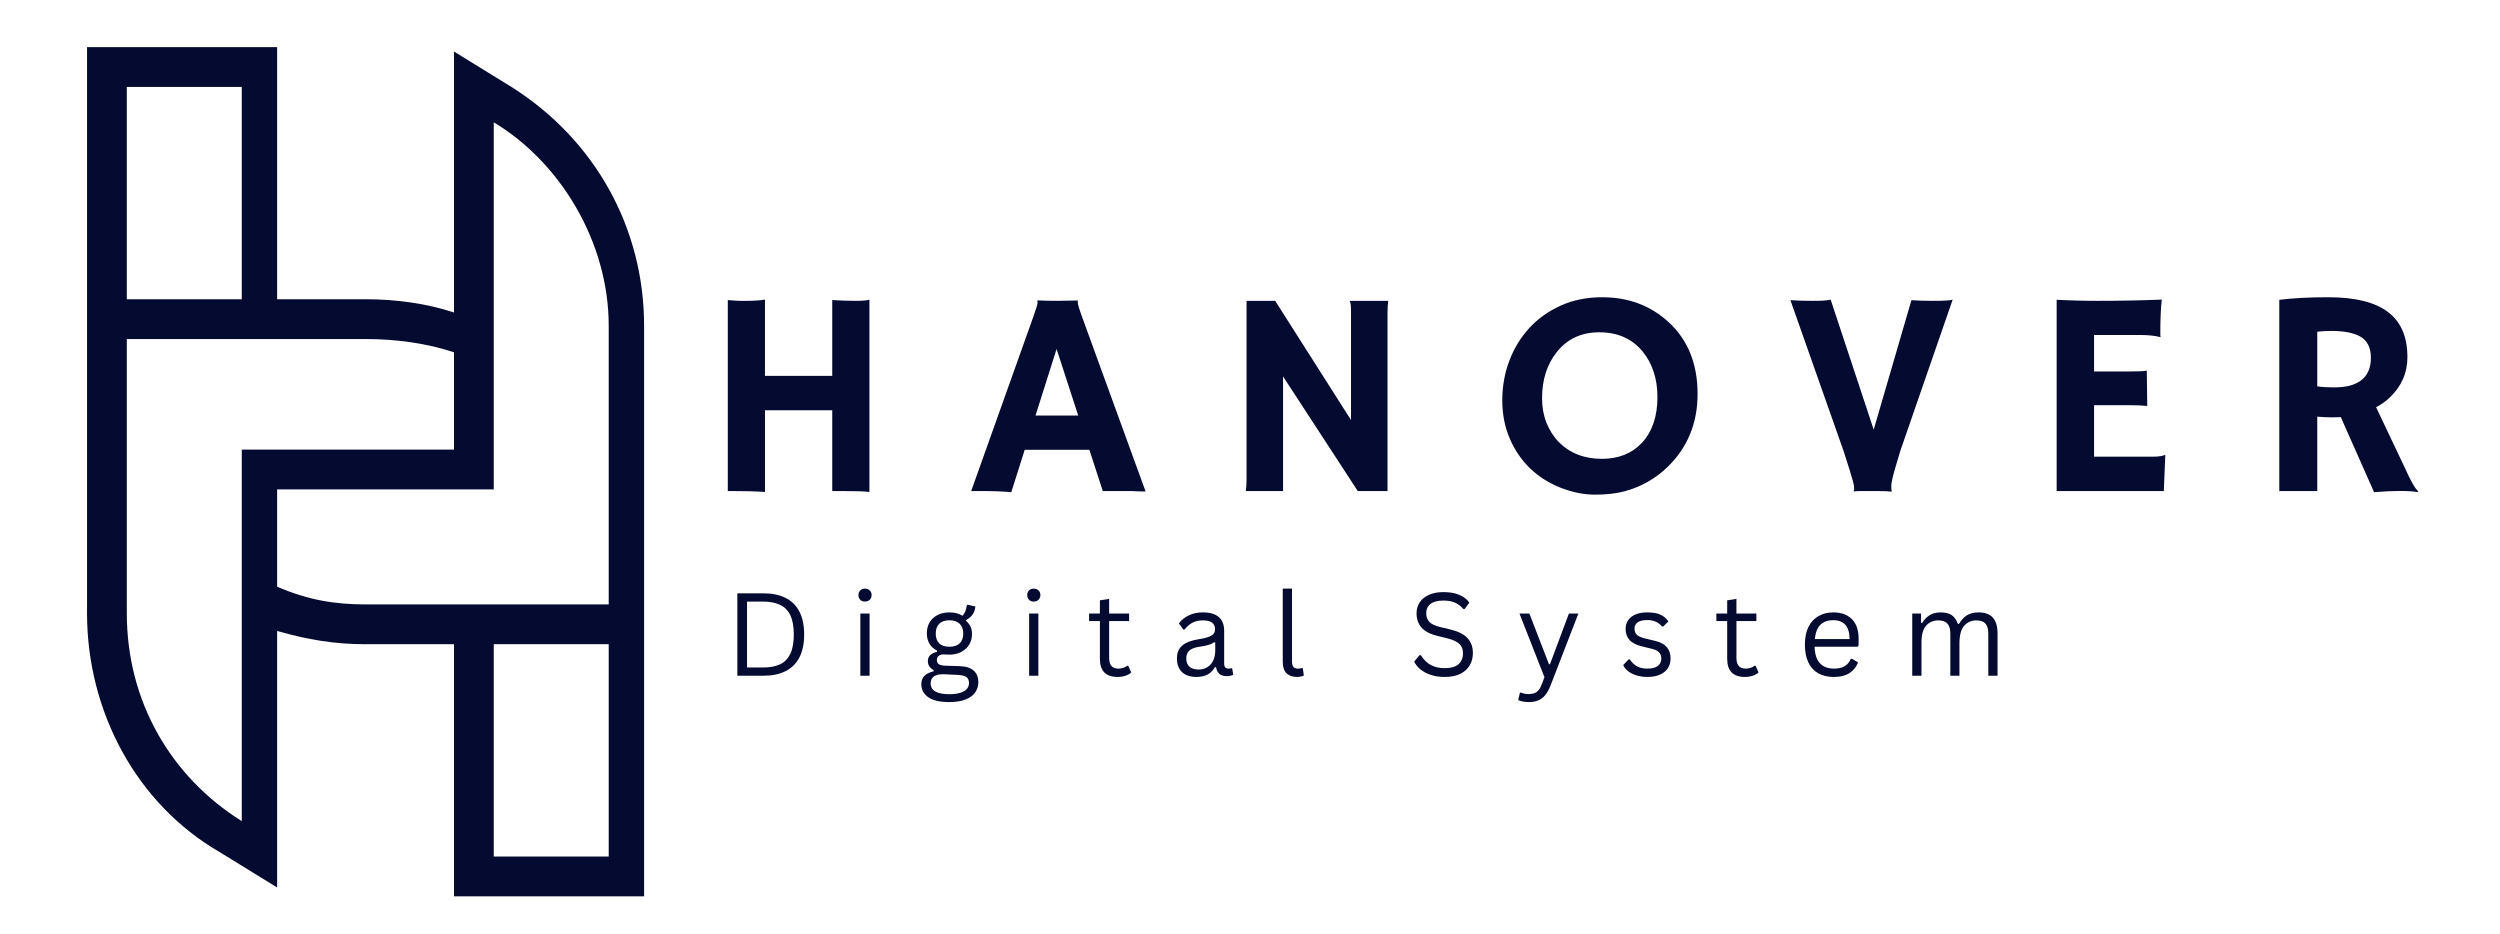
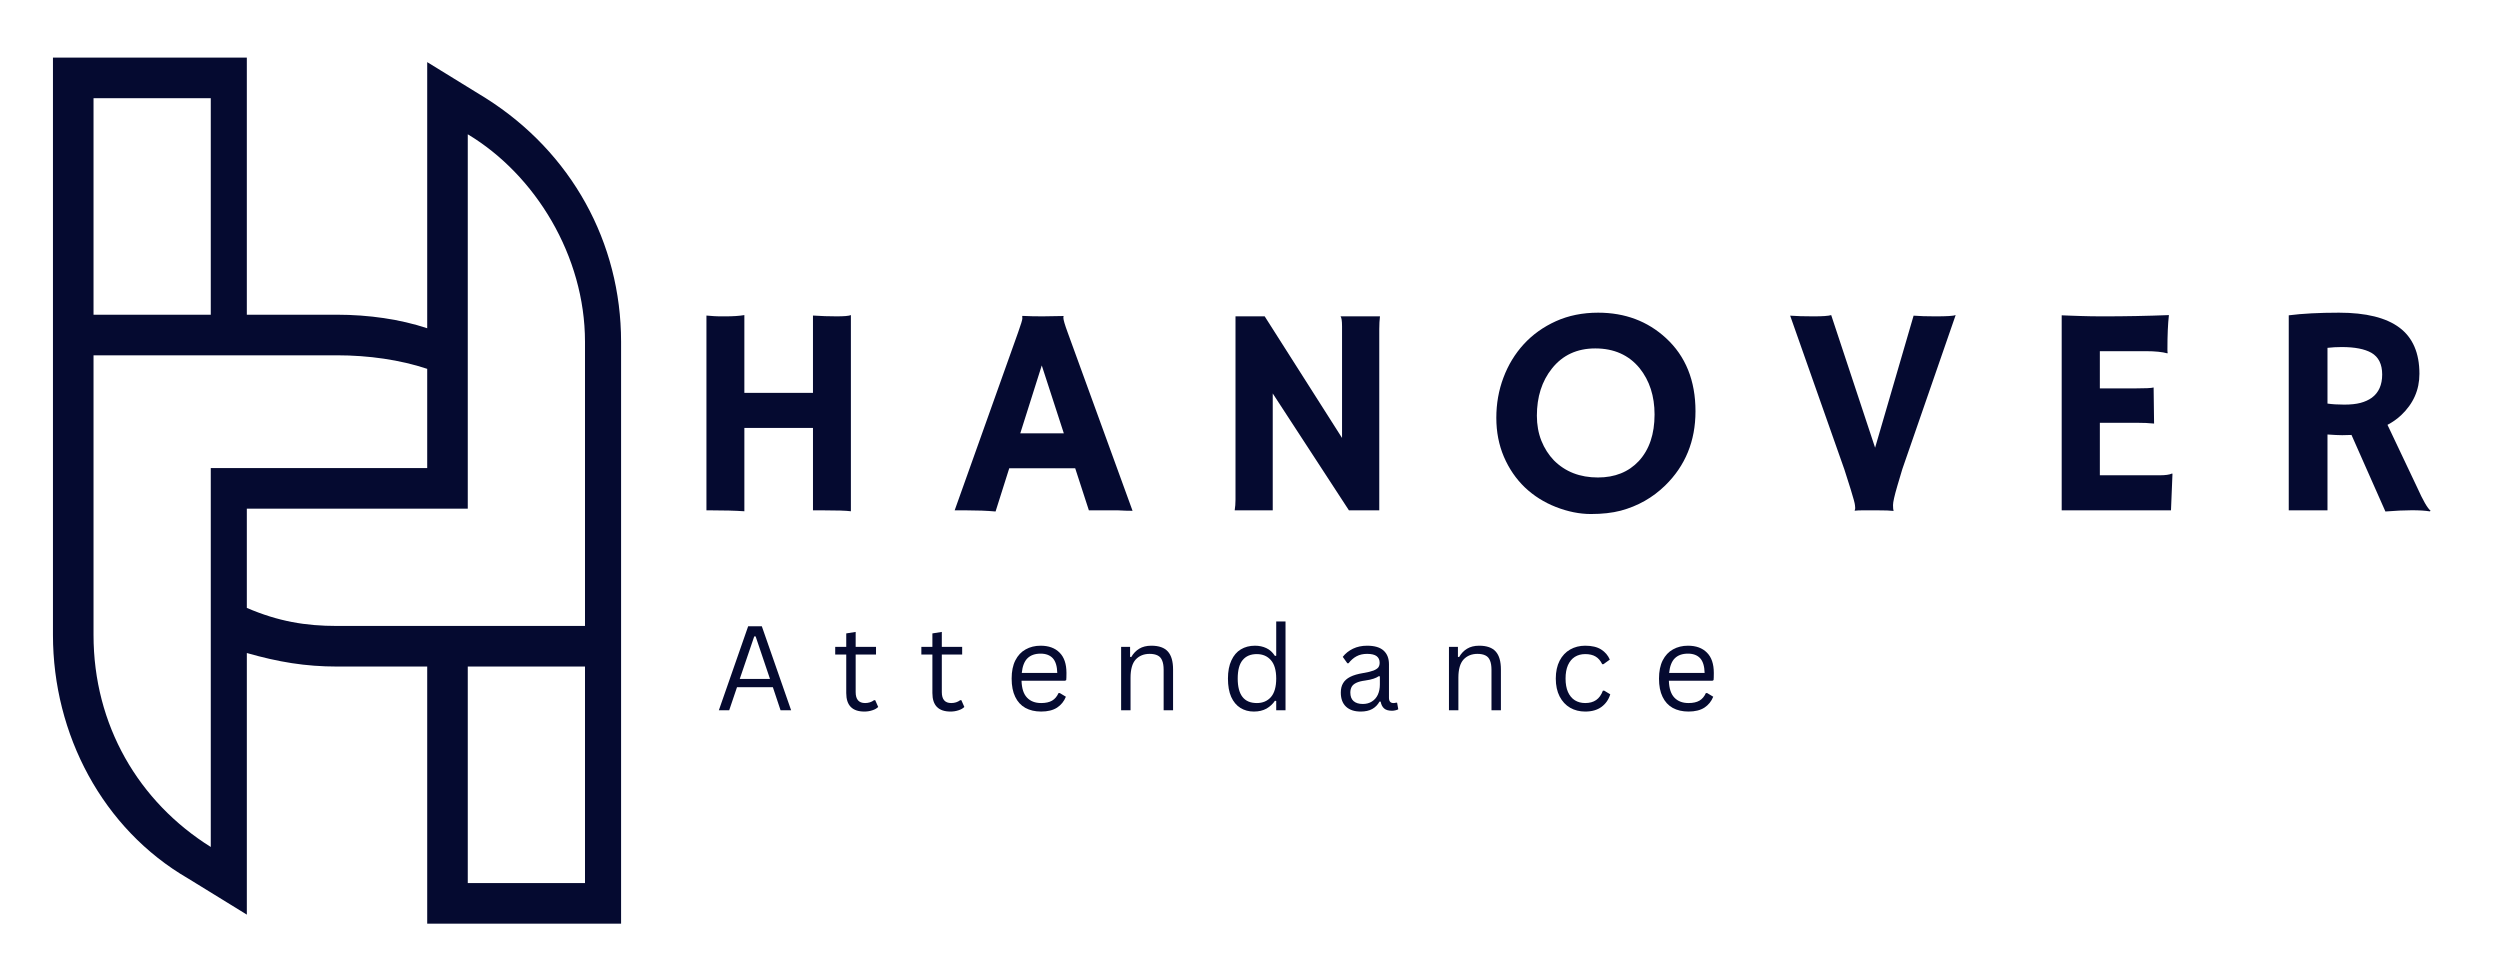
- <svg xmlns="http://www.w3.org/2000/svg" width="12.229cm" zoomAndPan="magnify" viewBox="0 0 346.654 129.478" height="4.568cm" preserveAspectRatio="xMidYMid meet" version="1.0" id="svg179">
+ <svg xmlns="http://www.w3.org/2000/svg" width="453.205" zoomAndPan="magnify" viewBox="0 0 339.904 133.228" height="177.638" preserveAspectRatio="xMidYMid meet" version="1.0" id="svg149">
  <defs id="defs7">
    <g id="g2" />
-     <clipPath id="d7990f610a">
+     <clipPath id="911b68e4e4">
      <path d="m 17.617,104.387 h 77.25 v 117.75 h -77.25 z m 0,0" clip-rule="nonzero" id="path4" />
    </clipPath>
  </defs>
-   <g fill="#050a30" fill-opacity="1" id="g129">
-     <g transform="translate(191.792,191.5478)" id="g127">
-       <g id="g125" />
-     </g>
-   </g>
-   <g id="g1080" transform="translate(-5.553093,-97.85711)">
-     <g clip-path="url(#d7990f610a)" id="g11">
+   <g id="g1038" transform="translate(-10.4209,-96.55532)">
+     <g clip-path="url(#911b68e4e4)" id="g11">
      <path fill="#050a30" d="m 74.02,165.715 v -33.73 11.039 -28.211 c 9.195,5.52 15.938,16.559 15.938,28.211 v 38.637 H 56.242 c -4.293,0 -7.969,-0.613 -12.262,-2.453 v -13.492 z m -30.039,19.625 v 35.57 l -7.969,-4.906 c -11.648,-6.746 -18.391,-19.625 -18.391,-33.117 v -78.5 h 26.359 v 34.957 h 12.262 c 4.289,0 8.582,0.613 12.262,1.84 V 105 l 7.969,4.906 c 11.648,7.359 18.391,19.625 18.391,33.117 v 79.113 H 68.504 V 187.18 H 56.242 c -4.293,0 -7.969,-0.613 -12.262,-1.84 z m -20.844,-45.996 h 15.941 v -29.438 H 23.137 Z m 45.367,7.359 c -3.68,-1.227 -7.973,-1.84 -12.262,-1.84 H 23.137 v 38.023 c 0,12.266 6.133,22.691 15.941,28.824 v -28.824 11.652 -34.344 c 9.809,0 19.617,0 29.426,0 z m 5.516,40.477 v 29.438 h 15.938 v -29.438 z m 0,0" fill-opacity="1" fill-rule="evenodd" id="path9" />
    </g>
    <g fill="#050a30" fill-opacity="1" id="g19">
      <g transform="translate(102.8604,165.9422)" id="g17">
        <g id="g15">
          <path d="M 8.766,0.125 C 7.492,0.039 5.988,0 4.25,0 H 3.609 v -26.484 c 0.82,0.074 1.406,0.109 1.75,0.109 h 0.812 c 1.039,0 1.906,-0.055 2.594,-0.172 v 10.578 h 9.328 v -10.516 c 1.094,0.074 2.16,0.109 3.203,0.109 1.039,0 1.691,-0.055 1.953,-0.172 V 0.125 C 22.613,0.039 21.359,0 19.484,0 H 18.094 V -11.203 H 8.766 Z m 0,0" id="path13" />
        </g>
      </g>
    </g>
    <g fill="#050a30" fill-opacity="1" id="g27">
      <g transform="translate(140.4358,165.9422)" id="g25">
        <g id="g23">
          <path d="M 5.344,0.156 C 4.195,0.051 2.863,0 1.344,0 h -1.562 l 8.625,-24.188 c 0.383,-1.082 0.578,-1.711 0.578,-1.891 0,-0.176 -0.008,-0.285 -0.016,-0.328 l 0.016,-0.031 c 0.863,0.043 1.773,0.062 2.734,0.062 0.789,0 1.742,-0.016 2.859,-0.047 l 0.016,0.047 c -0.023,0.055 -0.031,0.121 -0.031,0.203 0,0.262 0.195,0.934 0.594,2.016 L 23.969,0.062 C 23.695,0.051 23.383,0.047 23.031,0.047 23.031,0.047 22.688,0.031 22,0 21.664,0 21.367,0 21.109,0 H 18.031 l -1.859,-5.719 h -8.969 z m 9.281,-10.625 -3,-9.234 -2.922,9.234 z m 0,0" id="path21" />
        </g>
      </g>
    </g>
    <g fill="#050a30" fill-opacity="1" id="g35">
      <g transform="translate(174.6988,165.9422)" id="g33">
        <g id="g31">
          <path d="M 3.594,0 C 3.664,-0.445 3.703,-0.938 3.703,-1.469 V -26.375 h 3.969 L 18.188,-9.844 v -15.188 c 0,-0.727 -0.07,-1.176 -0.203,-1.344 h 5.359 c -0.062,0.523 -0.094,1.102 -0.094,1.734 V 0 H 19.125 L 8.766,-15.891 V 0 Z m 0,0" id="path29" />
        </g>
      </g>
    </g>
    <g fill="#050a30" fill-opacity="1" id="g43">
      <g transform="translate(212.1751,165.9422)" id="g41">
        <g id="g39">
          <path d="M 5.562,-3.125 C 4.363,-4.281 3.414,-5.664 2.719,-7.281 2.031,-8.895 1.688,-10.66 1.688,-12.578 c 0,-1.926 0.32,-3.75 0.969,-5.469 0.645,-1.719 1.566,-3.234 2.766,-4.547 1.207,-1.312 2.664,-2.352 4.375,-3.125 1.707,-0.77 3.617,-1.156 5.734,-1.156 3.645,0 6.719,1.152 9.219,3.453 2.676,2.461 4.016,5.777 4.016,9.953 0,4.043 -1.375,7.406 -4.125,10.094 -1.699,1.656 -3.715,2.797 -6.047,3.422 C 17.438,0.348 16.086,0.5 14.547,0.5 c -1.543,0 -3.125,-0.32 -4.75,-0.953 C 8.18,-1.086 6.77,-1.977 5.562,-3.125 Z m 1.641,-9.734 c 0,1.23 0.203,2.359 0.609,3.391 0.414,1.031 0.984,1.922 1.703,2.672 1.551,1.555 3.547,2.328 5.984,2.328 2.312,0 4.164,-0.742 5.562,-2.234 1.426,-1.551 2.141,-3.66 2.141,-6.328 0,-2.508 -0.68,-4.609 -2.031,-6.297 -1.469,-1.789 -3.48,-2.688 -6.031,-2.688 -2.48,0 -4.445,0.914 -5.891,2.734 -1.367,1.711 -2.047,3.852 -2.047,6.422 z m 0,0" id="path37" />
        </g>
      </g>
    </g>
    <g fill="#050a30" fill-opacity="1" id="g51">
      <g transform="translate(253.1422,165.9422)" id="g49">
        <g id="g47">
          <path d="M 14.703,0.078 C 14.273,0.023 13.578,0 12.609,0 H 10.438 C 10.07,0 9.75,0.016 9.469,0.047 L 9.438,0 c 0.051,-0.094 0.078,-0.195 0.078,-0.312 0,-0.125 -0.012,-0.25 -0.031,-0.375 -0.012,-0.133 -0.062,-0.375 -0.156,-0.719 C 9.234,-1.75 9.086,-2.242 8.891,-2.891 l -0.844,-2.656 -7.375,-20.922 c 0.82,0.062 1.867,0.094 3.141,0.094 1.27,0 2.082,-0.055 2.438,-0.172 l 5.969,18.031 5.234,-17.953 c 0.789,0.062 1.77,0.094 2.938,0.094 1.582,0 2.508,-0.055 2.781,-0.172 l -7.25,20.938 c 0,0 -0.23,0.773 -0.688,2.312 -0.387,1.324 -0.578,2.184 -0.578,2.578 0,0.387 0.023,0.633 0.078,0.734 z m 0,0" id="path45" />
        </g>
      </g>
    </g>
    <g fill="#050a30" fill-opacity="1" id="g59">
      <g transform="translate(287.3259,165.9422)" id="g57">
        <g id="g55">
          <path d="M 16.688,-4.766 C 17.5,-4.766 18.066,-4.844 18.391,-5 L 18.469,-4.984 18.266,0 H 3.406 v -26.516 c 0.363,0.023 0.766,0.039 1.203,0.047 l 1.375,0.047 C 6.91,-26.391 7.914,-26.375 9,-26.375 c 3.031,0 6.023,-0.055 8.984,-0.172 -0.137,1.168 -0.203,2.727 -0.203,4.672 0,0.211 0.008,0.367 0.031,0.469 l -0.031,0.062 c -0.699,-0.195 -1.68,-0.297 -2.938,-0.297 h -6.25 v 5.062 h 4.703 c 1.445,0 2.316,-0.039 2.609,-0.125 l 0.062,4.906 c -0.637,-0.07 -1.453,-0.109 -2.453,-0.109 H 8.594 v 7.141 z m 0,0" id="path53" />
        </g>
      </g>
    </g>
    <g fill="#050a30" fill-opacity="1" id="g67">
      <g transform="translate(318.1972,165.9422)" id="g65">
        <g id="g63">
          <path d="m 11.938,-10.25 c -0.398,0.023 -0.82,0.031 -1.266,0.031 -0.449,0 -1.117,-0.031 -2,-0.094 V 0 H 3.406 v -26.516 c 1.852,-0.238 4.129,-0.359 6.828,-0.359 3.676,0 6.414,0.68 8.219,2.031 1.812,1.355 2.719,3.449 2.719,6.281 0,2.188 -0.828,4.062 -2.484,5.625 -0.543,0.512 -1.164,0.949 -1.859,1.312 L 20.875,-3.094 c 0.789,1.762 1.395,2.809 1.812,3.141 l -0.094,0.094 C 21.312,-0.066 19.297,-0.062 16.547,0.156 Z m -1.328,-11.953 c -0.68,0 -1.324,0.039 -1.938,0.109 v 7.578 c 0.645,0.094 1.406,0.141 2.281,0.141 0.875,0 1.609,-0.078 2.203,-0.234 C 13.75,-14.766 14.266,-15 14.703,-15.312 c 0.938,-0.695 1.406,-1.75 1.406,-3.156 0,-1.406 -0.492,-2.391 -1.469,-2.953 -0.918,-0.52 -2.262,-0.781 -4.031,-0.781 z m 0,0" id="path61" />
        </g>
      </g>
    </g>
    <g fill="#050a30" fill-opacity="1" id="g75">
-       <g transform="translate(106.0605,191.5478)" id="g73">
+       <g transform="translate(107.7034,193.1276)" id="g73">
        <g id="g71">
-           <path d="m 5.422,-11.422 c 1.156,0 2.148,0.211 2.984,0.625 0.832,0.406 1.473,1.039 1.922,1.891 C 10.773,-8.062 11,-7 11,-5.719 11,-4.438 10.773,-3.367 10.328,-2.516 9.879,-1.672 9.238,-1.039 8.406,-0.625 7.57,-0.207 6.578,0 5.422,0 h -3.688 v -11.422 z m -0.125,10.281 c 0.945,0 1.734,-0.145 2.359,-0.438 0.625,-0.301 1.098,-0.785 1.422,-1.453 C 9.398,-3.707 9.562,-4.602 9.562,-5.719 9.562,-6.832 9.398,-7.723 9.078,-8.391 8.754,-9.055 8.281,-9.535 7.656,-9.828 7.031,-10.129 6.242,-10.281 5.297,-10.281 h -2.219 v 9.141 z m 0,0" id="path69" />
+           <path d="M 10.281,0 H 8.844 L 7.797,-3.141 h -4.875 L 1.859,0 H 0.453 L 4.438,-11.422 h 1.859 z m -5.016,-10.047 -1.969,5.781 H 7.406 l -1.953,-5.781 z m 0,0" id="path69" />
        </g>
      </g>
    </g>
    <g fill="#050a30" fill-opacity="1" id="g83">
-       <g transform="translate(123.3502,191.5478)" id="g81">
+       <g transform="translate(123.5871,193.1276)" id="g81">
        <g id="g79">
-           <path d="m 2.141,-10.281 c -0.273,0 -0.492,-0.082 -0.656,-0.25 -0.168,-0.176 -0.25,-0.395 -0.25,-0.656 0,-0.258 0.082,-0.473 0.25,-0.641 0.164,-0.164 0.383,-0.25 0.656,-0.25 0.27,0 0.488,0.086 0.656,0.25 0.176,0.168 0.266,0.383 0.266,0.641 0,0.262 -0.09,0.48 -0.266,0.656 -0.168,0.168 -0.387,0.25 -0.656,0.25 z M 1.5,0 V -8.625 H 2.781 V 0 Z m 0,0" id="path77" />
+           <path d="m 5.828,-1.375 0.406,0.922 C 6.035,-0.254 5.77,-0.102 5.438,0 5.102,0.113 4.742,0.172 4.359,0.172 c -1.648,0 -2.469,-0.836 -2.469,-2.516 v -5.234 h -1.5 V -8.625 h 1.5 v -1.828 l 1.281,-0.203 V -8.625 H 5.938 v 1.047 H 3.172 v 5.109 c 0,0.992 0.426,1.484 1.281,1.484 0.469,0 0.875,-0.129 1.219,-0.391 z m 0,0" id="path77" />
        </g>
      </g>
    </g>
    <g fill="#050a30" fill-opacity="1" id="g91">
-       <g transform="translate(132.7746,191.5478)" id="g89">
+       <g transform="translate(135.3,193.1276)" id="g89">
        <g id="g87">
-           <path d="m 4.438,3.656 c -1.355,0 -2.344,-0.23 -2.969,-0.688 -0.625,-0.449 -0.938,-1.047 -0.938,-1.797 0,-0.48 0.145,-0.867 0.438,-1.156 0.289,-0.289 0.711,-0.5 1.266,-0.625 v -0.156 C 1.973,-0.922 1.773,-1.098 1.641,-1.297 1.504,-1.504 1.438,-1.75 1.438,-2.031 c 0,-0.332 0.102,-0.602 0.312,-0.812 0.219,-0.207 0.535,-0.363 0.953,-0.469 v -0.172 c -0.938,-0.488 -1.406,-1.289 -1.406,-2.406 0,-0.562 0.125,-1.062 0.375,-1.5 0.258,-0.438 0.625,-0.773 1.094,-1.016 0.477,-0.25 1.031,-0.375 1.656,-0.375 0.727,0 1.332,0.156 1.812,0.469 0.188,-0.195 0.32,-0.41 0.406,-0.641 0.094,-0.238 0.156,-0.504 0.188,-0.797 l 0.156,-0.094 1.047,0.25 c -0.055,0.438 -0.184,0.809 -0.391,1.109 -0.211,0.305 -0.508,0.555 -0.891,0.75 v 0.156 c 0.27,0.219 0.473,0.48 0.609,0.781 0.133,0.293 0.203,0.633 0.203,1.016 0,0.543 -0.133,1.031 -0.391,1.469 -0.262,0.43 -0.633,0.766 -1.109,1.016 -0.469,0.25 -1.016,0.375 -1.641,0.375 -0.074,0 -0.203,-0.004 -0.391,-0.016 -0.211,-0.008 -0.359,-0.016 -0.453,-0.016 -0.273,0 -0.492,0.074 -0.656,0.219 -0.156,0.137 -0.234,0.312 -0.234,0.531 0,0.273 0.082,0.469 0.25,0.594 0.176,0.125 0.469,0.199 0.875,0.219 l 2.031,0.062 c 0.883,0.031 1.535,0.242 1.953,0.625 0.426,0.375 0.641,0.91 0.641,1.609 0,0.508 -0.141,0.973 -0.422,1.391 -0.273,0.414 -0.711,0.742 -1.312,0.984 -0.594,0.25 -1.352,0.375 -2.266,0.375 z M 4.422,-4.016 c 0.613,0 1.086,-0.156 1.422,-0.469 0.332,-0.32 0.5,-0.77 0.5,-1.344 0,-0.594 -0.168,-1.051 -0.5,-1.375 C 5.508,-7.523 5.035,-7.688 4.422,-7.688 c -0.617,0 -1.086,0.164 -1.406,0.484 -0.324,0.312 -0.484,0.773 -0.484,1.375 0,0.574 0.16,1.023 0.484,1.344 0.32,0.312 0.789,0.469 1.406,0.469 z M 4.438,2.562 C 5.07,2.562 5.594,2.488 6,2.344 6.406,2.207 6.695,2.023 6.875,1.797 7.051,1.566 7.141,1.305 7.141,1.016 7.141,0.766 7.086,0.562 6.984,0.406 6.891,0.25 6.734,0.129 6.516,0.047 6.305,-0.035 6.02,-0.086 5.656,-0.109 l -1.938,-0.094 H 3.453 c -1.086,0.023 -1.625,0.441 -1.625,1.266 0,1 0.867,1.5 2.609,1.5 z m 0,0" id="path85" />
+           <path d="m 5.828,-1.375 0.406,0.922 C 6.035,-0.254 5.77,-0.102 5.438,0 5.102,0.113 4.742,0.172 4.359,0.172 c -1.648,0 -2.469,-0.836 -2.469,-2.516 v -5.234 h -1.5 V -8.625 h 1.5 v -1.828 l 1.281,-0.203 V -8.625 H 5.938 v 1.047 H 3.172 v 5.109 c 0,0.992 0.426,1.484 1.281,1.484 0.469,0 0.875,-0.129 1.219,-0.391 z m 0,0" id="path85" />
        </g>
      </g>
    </g>
    <g fill="#050a30" fill-opacity="1" id="g99">
-       <g transform="translate(146.7525,191.5478)" id="g97">
+       <g transform="translate(147.0129,193.1276)" id="g97">
        <g id="g95">
-           <path d="m 2.141,-10.281 c -0.273,0 -0.492,-0.082 -0.656,-0.25 -0.168,-0.176 -0.25,-0.395 -0.25,-0.656 0,-0.258 0.082,-0.473 0.25,-0.641 0.164,-0.164 0.383,-0.25 0.656,-0.25 0.27,0 0.488,0.086 0.656,0.25 0.176,0.168 0.266,0.383 0.266,0.641 0,0.262 -0.09,0.48 -0.266,0.656 -0.168,0.168 -0.387,0.25 -0.656,0.25 z M 1.5,0 V -8.625 H 2.781 V 0 Z m 0,0" id="path93" />
+           <path d="M 8.219,-4.016 H 2.297 c 0.031,1.043 0.281,1.809 0.75,2.297 0.469,0.492 1.109,0.734 1.922,0.734 0.613,0 1.109,-0.109 1.484,-0.328 0.375,-0.219 0.664,-0.562 0.875,-1.031 H 7.5 l 0.828,0.5 c -0.25,0.625 -0.652,1.121 -1.203,1.484 -0.555,0.355 -1.273,0.531 -2.156,0.531 -0.836,0 -1.555,-0.168 -2.156,-0.5 -0.594,-0.332 -1.055,-0.832 -1.375,-1.5 C 1.113,-2.492 0.953,-3.32 0.953,-4.312 c 0,-0.977 0.164,-1.801 0.5,-2.469 0.344,-0.676 0.812,-1.176 1.406,-1.5 0.594,-0.332 1.27,-0.5 2.031,-0.5 1.102,0 1.961,0.312 2.578,0.938 0.625,0.617 0.938,1.539 0.938,2.766 0,0.48 -0.012,0.805 -0.031,0.969 z m -1.062,-1.062 c -0.023,-0.914 -0.227,-1.582 -0.609,-2 -0.387,-0.414 -0.938,-0.625 -1.656,-0.625 -0.762,0 -1.355,0.211 -1.781,0.625 -0.43,0.418 -0.688,1.086 -0.781,2 z m 0,0" id="path93" />
        </g>
      </g>
    </g>
    <g fill="#050a30" fill-opacity="1" id="g107">
-       <g transform="translate(156.1769,191.5478)" id="g105">
+       <g transform="translate(161.3501,193.1276)" id="g105">
        <g id="g103">
-           <path d="m 5.828,-1.375 0.406,0.922 C 6.035,-0.254 5.77,-0.102 5.438,0 5.102,0.113 4.742,0.172 4.359,0.172 c -1.648,0 -2.469,-0.836 -2.469,-2.516 v -5.234 h -1.5 V -8.625 h 1.5 v -1.828 l 1.281,-0.203 V -8.625 H 5.938 v 1.047 H 3.172 v 5.109 c 0,0.992 0.426,1.484 1.281,1.484 0.469,0 0.875,-0.129 1.219,-0.391 z m 0,0" id="path101" />
+           <path d="m 1.5,0 v -8.625 h 1.219 v 1.359 l 0.156,0.031 c 0.289,-0.5 0.656,-0.879 1.094,-1.141 0.445,-0.27 0.992,-0.406 1.641,-0.406 1.031,0 1.781,0.266 2.25,0.797 0.469,0.523 0.703,1.336 0.703,2.438 V 0 H 7.281 v -5.516 c 0,-0.52 -0.07,-0.938 -0.203,-1.25 C 6.953,-7.086 6.75,-7.316 6.469,-7.453 6.188,-7.598 5.82,-7.672 5.375,-7.672 c -0.781,0 -1.414,0.258 -1.891,0.766 -0.469,0.512 -0.703,1.34 -0.703,2.484 V 0 Z m 0,0" id="path101" />
        </g>
      </g>
    </g>
    <g fill="#050a30" fill-opacity="1" id="g115">
-       <g transform="translate(167.8898,191.5478)" id="g113">
+       <g transform="translate(176.4216,193.1276)" id="g113">
        <g id="g111">
-           <path d="m 3.562,0.172 c -0.855,0 -1.523,-0.223 -2,-0.672 -0.469,-0.445 -0.703,-1.082 -0.703,-1.906 0,-0.508 0.102,-0.938 0.312,-1.281 0.207,-0.352 0.531,-0.641 0.969,-0.859 0.445,-0.227 1.031,-0.398 1.75,-0.516 0.625,-0.102 1.098,-0.219 1.422,-0.344 0.32,-0.133 0.539,-0.281 0.656,-0.438 0.113,-0.164 0.172,-0.375 0.172,-0.625 0,-0.383 -0.137,-0.68 -0.406,-0.891 C 5.461,-7.566 5.031,-7.672 4.438,-7.672 3.883,-7.672 3.406,-7.562 3,-7.344 2.602,-7.133 2.238,-6.816 1.906,-6.391 H 1.75 l -0.625,-0.875 C 1.488,-7.734 1.953,-8.102 2.516,-8.375 3.078,-8.645 3.719,-8.781 4.438,-8.781 c 1.02,0 1.77,0.227 2.25,0.672 0.477,0.438 0.719,1.055 0.719,1.844 v 4.562 c 0,0.48 0.203,0.719 0.609,0.719 0.133,0 0.266,-0.02 0.391,-0.062 l 0.109,0.031 0.156,0.875 C 8.578,-0.078 8.453,-0.031 8.297,0 8.141,0.039 7.984,0.062 7.828,0.062 7.348,0.062 6.988,-0.039 6.75,-0.25 6.508,-0.457 6.352,-0.766 6.281,-1.172 L 6.125,-1.188 c -0.25,0.449 -0.586,0.789 -1,1.016 -0.418,0.227 -0.938,0.344 -1.562,0.344 z m 0.281,-1.031 c 0.477,0 0.891,-0.109 1.234,-0.328 0.352,-0.219 0.625,-0.523 0.812,-0.922 0.188,-0.406 0.281,-0.875 0.281,-1.406 v -1.094 L 6.031,-4.641 c -0.199,0.137 -0.438,0.25 -0.719,0.344 -0.273,0.094 -0.652,0.18 -1.141,0.25 -0.5,0.062 -0.902,0.168 -1.203,0.312 -0.293,0.137 -0.5,0.312 -0.625,0.531 -0.125,0.219 -0.188,0.484 -0.188,0.797 0,0.512 0.145,0.898 0.438,1.156 0.301,0.262 0.719,0.391 1.25,0.391 z m 0,0" id="path109" />
+           <path d="m 4.469,0.172 c -0.688,0 -1.297,-0.168 -1.828,-0.5 -0.531,-0.332 -0.949,-0.832 -1.25,-1.5 -0.293,-0.664 -0.438,-1.492 -0.438,-2.484 0,-0.977 0.156,-1.801 0.469,-2.469 0.312,-0.676 0.738,-1.176 1.281,-1.5 0.551,-0.332 1.191,-0.5 1.922,-0.5 0.57,0 1.086,0.109 1.547,0.328 0.457,0.211 0.848,0.562 1.172,1.062 l 0.172,-0.031 v -4.656 H 8.781 V 0 H 7.516 V -1.266 L 7.344,-1.297 C 7.062,-0.867 6.68,-0.516 6.203,-0.234 5.723,0.035 5.145,0.172 4.469,0.172 Z M 4.875,-0.984 c 0.801,0 1.441,-0.27 1.922,-0.812 0.477,-0.551 0.719,-1.391 0.719,-2.516 0,-1.125 -0.242,-1.957 -0.719,-2.5 C 6.316,-7.363 5.676,-7.641 4.875,-7.641 c -0.836,0 -1.477,0.273 -1.922,0.812 -0.449,0.531 -0.672,1.371 -0.672,2.516 0,2.219 0.863,3.328 2.594,3.328 z m 0,0" id="path109" />
        </g>
      </g>
    </g>
    <g fill="#050a30" fill-opacity="1" id="g123">
-       <g transform="translate(181.9537,191.5478)" id="g121">
+       <g transform="translate(191.8601,193.1276)" id="g121">
        <g id="g119">
-           <path d="M 3.438,0.172 C 2.82,0.172 2.336,0 1.984,-0.344 1.641,-0.695 1.469,-1.219 1.469,-1.906 V -12.078 H 2.75 V -2 c 0,0.367 0.066,0.625 0.203,0.781 0.133,0.156 0.348,0.234 0.641,0.234 0.176,0 0.359,-0.023 0.547,-0.078 L 4.25,-1.031 l 0.141,1 C 4.297,0.031 4.16,0.078 3.984,0.109 3.816,0.148 3.633,0.172 3.438,0.172 Z m 0,0" id="path117" />
+           <path d="m 3.562,0.172 c -0.855,0 -1.523,-0.223 -2,-0.672 -0.469,-0.445 -0.703,-1.082 -0.703,-1.906 0,-0.508 0.102,-0.938 0.312,-1.281 0.207,-0.352 0.531,-0.641 0.969,-0.859 0.445,-0.227 1.031,-0.398 1.75,-0.516 0.625,-0.102 1.098,-0.219 1.422,-0.344 0.32,-0.133 0.539,-0.281 0.656,-0.438 0.113,-0.164 0.172,-0.375 0.172,-0.625 0,-0.383 -0.137,-0.68 -0.406,-0.891 C 5.461,-7.566 5.031,-7.672 4.438,-7.672 3.883,-7.672 3.406,-7.562 3,-7.344 2.602,-7.133 2.238,-6.816 1.906,-6.391 H 1.75 l -0.625,-0.875 C 1.488,-7.734 1.953,-8.102 2.516,-8.375 3.078,-8.645 3.719,-8.781 4.438,-8.781 c 1.02,0 1.77,0.227 2.25,0.672 0.477,0.438 0.719,1.055 0.719,1.844 v 4.562 c 0,0.48 0.203,0.719 0.609,0.719 0.133,0 0.266,-0.02 0.391,-0.062 l 0.109,0.031 0.156,0.875 C 8.578,-0.078 8.453,-0.031 8.297,0 8.141,0.039 7.984,0.062 7.828,0.062 7.348,0.062 6.988,-0.039 6.75,-0.25 6.508,-0.457 6.352,-0.766 6.281,-1.172 L 6.125,-1.188 c -0.25,0.449 -0.586,0.789 -1,1.016 -0.418,0.227 -0.938,0.344 -1.562,0.344 z m 0.281,-1.031 c 0.477,0 0.891,-0.109 1.234,-0.328 0.352,-0.219 0.625,-0.523 0.812,-0.922 0.188,-0.406 0.281,-0.875 0.281,-1.406 v -1.094 L 6.031,-4.641 c -0.199,0.137 -0.438,0.25 -0.719,0.344 -0.273,0.094 -0.652,0.18 -1.141,0.25 -0.5,0.062 -0.902,0.168 -1.203,0.312 -0.293,0.137 -0.5,0.312 -0.625,0.531 -0.125,0.219 -0.188,0.484 -0.188,0.797 0,0.512 0.145,0.898 0.438,1.156 0.301,0.262 0.719,0.391 1.25,0.391 z m 0,0" id="path117" />
        </g>
      </g>
    </g>
-     <g fill="#050a30" fill-opacity="1" id="g137">
-       <g transform="translate(200.8649,191.5478)" id="g135">
-         <g id="g133">
-           <path d="M 5,0.172 C 4.281,0.172 3.633,0.07 3.062,-0.125 2.488,-0.32 2.008,-0.578 1.625,-0.891 1.25,-1.211 0.969,-1.566 0.781,-1.953 L 1.516,-2.844 H 1.719 C 2.426,-1.645 3.52,-1.047 5,-1.047 c 0.852,0 1.488,-0.176 1.906,-0.531 0.426,-0.363 0.641,-0.867 0.641,-1.516 0,-0.375 -0.074,-0.691 -0.219,-0.953 -0.137,-0.258 -0.367,-0.477 -0.688,-0.656 -0.312,-0.188 -0.742,-0.348 -1.281,-0.484 L 4.016,-5.516 C 3.023,-5.754 2.289,-6.133 1.812,-6.656 c -0.469,-0.531 -0.703,-1.195 -0.703,-2 0,-0.562 0.145,-1.066 0.438,-1.516 0.289,-0.445 0.719,-0.797 1.281,-1.047 0.562,-0.25 1.234,-0.375 2.016,-0.375 0.863,0 1.586,0.125 2.172,0.375 0.594,0.242 1.066,0.602 1.422,1.078 L 7.781,-9.25 h -0.188 c -0.336,-0.406 -0.727,-0.703 -1.172,-0.891 -0.449,-0.188 -0.977,-0.281 -1.578,-0.281 -0.793,0 -1.391,0.156 -1.797,0.469 -0.398,0.305 -0.594,0.727 -0.594,1.266 0,0.523 0.145,0.934 0.438,1.234 0.301,0.305 0.801,0.539 1.5,0.703 l 1.375,0.328 c 1.102,0.262 1.906,0.664 2.406,1.203 0.5,0.543 0.75,1.23 0.75,2.062 0,0.648 -0.148,1.219 -0.438,1.719 C 8.191,-0.938 7.75,-0.539 7.156,-0.25 6.57,0.031 5.852,0.172 5,0.172 Z m 0,0" id="path131" />
+     <g fill="#050a30" fill-opacity="1" id="g131">
+       <g transform="translate(205.924,193.1276)" id="g129">
+         <g id="g127">
+           <path d="m 1.5,0 v -8.625 h 1.219 v 1.359 l 0.156,0.031 c 0.289,-0.5 0.656,-0.879 1.094,-1.141 0.445,-0.27 0.992,-0.406 1.641,-0.406 1.031,0 1.781,0.266 2.25,0.797 0.469,0.523 0.703,1.336 0.703,2.438 V 0 H 7.281 v -5.516 c 0,-0.52 -0.07,-0.938 -0.203,-1.25 C 6.953,-7.086 6.75,-7.316 6.469,-7.453 6.188,-7.598 5.82,-7.672 5.375,-7.672 c -0.781,0 -1.414,0.258 -1.891,0.766 -0.469,0.512 -0.703,1.34 -0.703,2.484 V 0 Z m 0,0" id="path125" />
        </g>
      </g>
    </g>
-     <g fill="#050a30" fill-opacity="1" id="g145">
-       <g transform="translate(215.8036,191.5478)" id="g143">
-         <g id="g141">
-           <path d="M 1.734,3.656 C 1.441,3.656 1.164,3.629 0.906,3.578 0.656,3.535 0.441,3.469 0.266,3.375 L 0.5,2.375 0.641,2.328 c 0.125,0.062 0.281,0.113 0.469,0.156 0.188,0.039 0.379,0.062 0.578,0.062 C 2.031,2.547 2.316,2.5 2.547,2.406 2.773,2.312 2.973,2.156 3.141,1.938 3.305,1.727 3.457,1.43 3.594,1.047 L 3.906,0.203 0.438,-8.625 h 1.375 l 2.719,7.031 h 0.141 l 2.625,-7.031 h 1.312 L 4.75,1.359 C 4.531,1.91 4.285,2.352 4.016,2.688 3.742,3.02 3.422,3.266 3.047,3.422 2.68,3.578 2.242,3.656 1.734,3.656 Z m 0,0" id="path139" />
+     <g fill="#050a30" fill-opacity="1" id="g139">
+       <g transform="translate(220.9955,193.1276)" id="g137">
+         <g id="g135">
+           <path d="M 4.953,0.172 C 4.191,0.172 3.508,0 2.906,-0.344 2.301,-0.695 1.82,-1.211 1.469,-1.891 1.125,-2.566 0.953,-3.375 0.953,-4.312 c 0,-0.938 0.172,-1.742 0.516,-2.422 0.352,-0.676 0.832,-1.188 1.438,-1.531 0.602,-0.344 1.285,-0.516 2.047,-0.516 0.906,0 1.629,0.172 2.172,0.516 0.539,0.344 0.93,0.805 1.172,1.375 l -0.875,0.625 H 7.266 C 7.035,-6.742 6.734,-7.094 6.359,-7.312 5.992,-7.531 5.523,-7.641 4.953,-7.641 c -0.531,0 -1,0.125 -1.406,0.375 -0.398,0.25 -0.711,0.625 -0.938,1.125 -0.219,0.5 -0.328,1.109 -0.328,1.828 0,0.719 0.109,1.328 0.328,1.828 0.227,0.5 0.539,0.875 0.938,1.125 0.406,0.25 0.875,0.375 1.406,0.375 0.594,0 1.086,-0.133 1.484,-0.406 0.395,-0.27 0.703,-0.695 0.922,-1.281 H 7.531 l 0.828,0.5 c -0.219,0.719 -0.621,1.293 -1.203,1.719 -0.574,0.418 -1.309,0.625 -2.203,0.625 z m 0,0" id="path133" />
        </g>
      </g>
    </g>
-     <g fill="#050a30" fill-opacity="1" id="g153">
-       <g transform="translate(230.0393,191.5478)" id="g151">
-         <g id="g149">
-           <path d="m 3.938,0.172 c -0.543,0 -1.047,-0.074 -1.516,-0.219 C 1.961,-0.191 1.57,-0.391 1.25,-0.641 c -0.312,-0.25 -0.531,-0.531 -0.656,-0.844 l 0.75,-0.781 H 1.5 c 0.281,0.43 0.617,0.75 1.016,0.969 0.395,0.211 0.867,0.312 1.422,0.312 0.633,0 1.113,-0.117 1.438,-0.359 0.332,-0.25 0.5,-0.598 0.5,-1.047 C 5.875,-2.723 5.773,-3 5.578,-3.219 5.379,-3.445 5.055,-3.613 4.609,-3.719 L 3.156,-4.078 C 2.375,-4.266 1.805,-4.562 1.453,-4.969 1.098,-5.375 0.922,-5.879 0.922,-6.484 c 0,-0.469 0.117,-0.875 0.359,-1.219 C 1.52,-8.047 1.863,-8.312 2.312,-8.5 c 0.445,-0.188 0.984,-0.281 1.609,-0.281 0.789,0 1.41,0.109 1.859,0.328 0.457,0.219 0.816,0.527 1.078,0.922 l -0.719,0.703 H 5.984 C 5.703,-7.141 5.398,-7.363 5.078,-7.5 4.754,-7.645 4.367,-7.719 3.922,-7.719 c -0.574,0 -1.012,0.105 -1.312,0.312 -0.305,0.199 -0.453,0.492 -0.453,0.875 0,0.344 0.102,0.625 0.312,0.844 0.219,0.211 0.594,0.383 1.125,0.516 l 1.438,0.344 c 0.75,0.18 1.289,0.477 1.625,0.891 0.332,0.406 0.5,0.918 0.5,1.531 0,0.512 -0.121,0.961 -0.359,1.344 C 6.555,-0.676 6.191,-0.375 5.703,-0.156 5.223,0.062 4.633,0.172 3.938,0.172 Z m 0,0" id="path147" />
-         </g>
-       </g>
-     </g>
-     <g fill="#050a30" fill-opacity="1" id="g161">
-       <g transform="translate(243.1581,191.5478)" id="g159">
-         <g id="g157">
-           <path d="m 5.828,-1.375 0.406,0.922 C 6.035,-0.254 5.77,-0.102 5.438,0 5.102,0.113 4.742,0.172 4.359,0.172 c -1.648,0 -2.469,-0.836 -2.469,-2.516 v -5.234 h -1.5 V -8.625 h 1.5 v -1.828 l 1.281,-0.203 V -8.625 H 5.938 v 1.047 H 3.172 v 5.109 c 0,0.992 0.426,1.484 1.281,1.484 0.469,0 0.875,-0.129 1.219,-0.391 z m 0,0" id="path155" />
-         </g>
-       </g>
-     </g>
-     <g fill="#050a30" fill-opacity="1" id="g169">
-       <g transform="translate(254.871,191.5478)" id="g167">
-         <g id="g165">
-           <path d="M 8.219,-4.016 H 2.297 c 0.031,1.043 0.281,1.809 0.75,2.297 0.469,0.492 1.109,0.734 1.922,0.734 0.613,0 1.109,-0.109 1.484,-0.328 0.375,-0.219 0.664,-0.562 0.875,-1.031 H 7.5 l 0.828,0.5 c -0.25,0.625 -0.652,1.121 -1.203,1.484 -0.555,0.355 -1.273,0.531 -2.156,0.531 -0.836,0 -1.555,-0.168 -2.156,-0.5 -0.594,-0.332 -1.055,-0.832 -1.375,-1.5 C 1.113,-2.492 0.953,-3.32 0.953,-4.312 c 0,-0.977 0.164,-1.801 0.5,-2.469 0.344,-0.676 0.812,-1.176 1.406,-1.5 0.594,-0.332 1.27,-0.5 2.031,-0.5 1.102,0 1.961,0.312 2.578,0.938 0.625,0.617 0.938,1.539 0.938,2.766 0,0.48 -0.012,0.805 -0.031,0.969 z m -1.062,-1.062 c -0.023,-0.914 -0.227,-1.582 -0.609,-2 -0.387,-0.414 -0.938,-0.625 -1.656,-0.625 -0.762,0 -1.355,0.211 -1.781,0.625 -0.43,0.418 -0.688,1.086 -0.781,2 z m 0,0" id="path163" />
-         </g>
-       </g>
-     </g>
-     <g fill="#050a30" fill-opacity="1" id="g177">
-       <g transform="translate(269.2083,191.5478)" id="g175">
-         <g id="g173">
-           <path d="m 1.5,0 v -8.625 h 1.219 v 1.281 L 2.875,-7.312 c 0.289,-0.488 0.645,-0.852 1.062,-1.094 0.414,-0.25 0.91,-0.375 1.484,-0.375 0.664,0 1.18,0.125 1.547,0.375 0.363,0.25 0.648,0.656 0.859,1.219 h 0.156 c 0.301,-0.52 0.664,-0.914 1.094,-1.188 0.438,-0.27 0.973,-0.406 1.609,-0.406 0.883,0 1.547,0.242 1.984,0.719 0.438,0.48 0.656,1.211 0.656,2.188 V 0 h -1.281 v -5.844 c 0,-0.625 -0.133,-1.082 -0.391,-1.375 -0.262,-0.301 -0.684,-0.453 -1.266,-0.453 -0.688,0 -1.25,0.25 -1.688,0.75 -0.438,0.5 -0.656,1.324 -0.656,2.469 V 0 H 6.781 v -5.844 c 0,-0.625 -0.137,-1.082 -0.406,-1.375 -0.262,-0.301 -0.684,-0.453 -1.266,-0.453 -0.688,0 -1.25,0.246 -1.688,0.734 C 2.992,-6.457 2.781,-5.676 2.781,-4.594 V 0 Z m 0,0" id="path171" />
+     <g fill="#050a30" fill-opacity="1" id="g147">
+       <g transform="translate(235.0281,193.1276)" id="g145">
+         <g id="g143">
+           <path d="M 8.219,-4.016 H 2.297 c 0.031,1.043 0.281,1.809 0.75,2.297 0.469,0.492 1.109,0.734 1.922,0.734 0.613,0 1.109,-0.109 1.484,-0.328 0.375,-0.219 0.664,-0.562 0.875,-1.031 H 7.5 l 0.828,0.5 c -0.25,0.625 -0.652,1.121 -1.203,1.484 -0.555,0.355 -1.273,0.531 -2.156,0.531 -0.836,0 -1.555,-0.168 -2.156,-0.5 -0.594,-0.332 -1.055,-0.832 -1.375,-1.5 C 1.113,-2.492 0.953,-3.32 0.953,-4.312 c 0,-0.977 0.164,-1.801 0.5,-2.469 0.344,-0.676 0.812,-1.176 1.406,-1.5 0.594,-0.332 1.27,-0.5 2.031,-0.5 1.102,0 1.961,0.312 2.578,0.938 0.625,0.617 0.938,1.539 0.938,2.766 0,0.48 -0.012,0.805 -0.031,0.969 z m -1.062,-1.062 c -0.023,-0.914 -0.227,-1.582 -0.609,-2 -0.387,-0.414 -0.938,-0.625 -1.656,-0.625 -0.762,0 -1.355,0.211 -1.781,0.625 -0.43,0.418 -0.688,1.086 -0.781,2 z m 0,0" id="path141" />
        </g>
      </g>
    </g>
  </g>
</svg>
